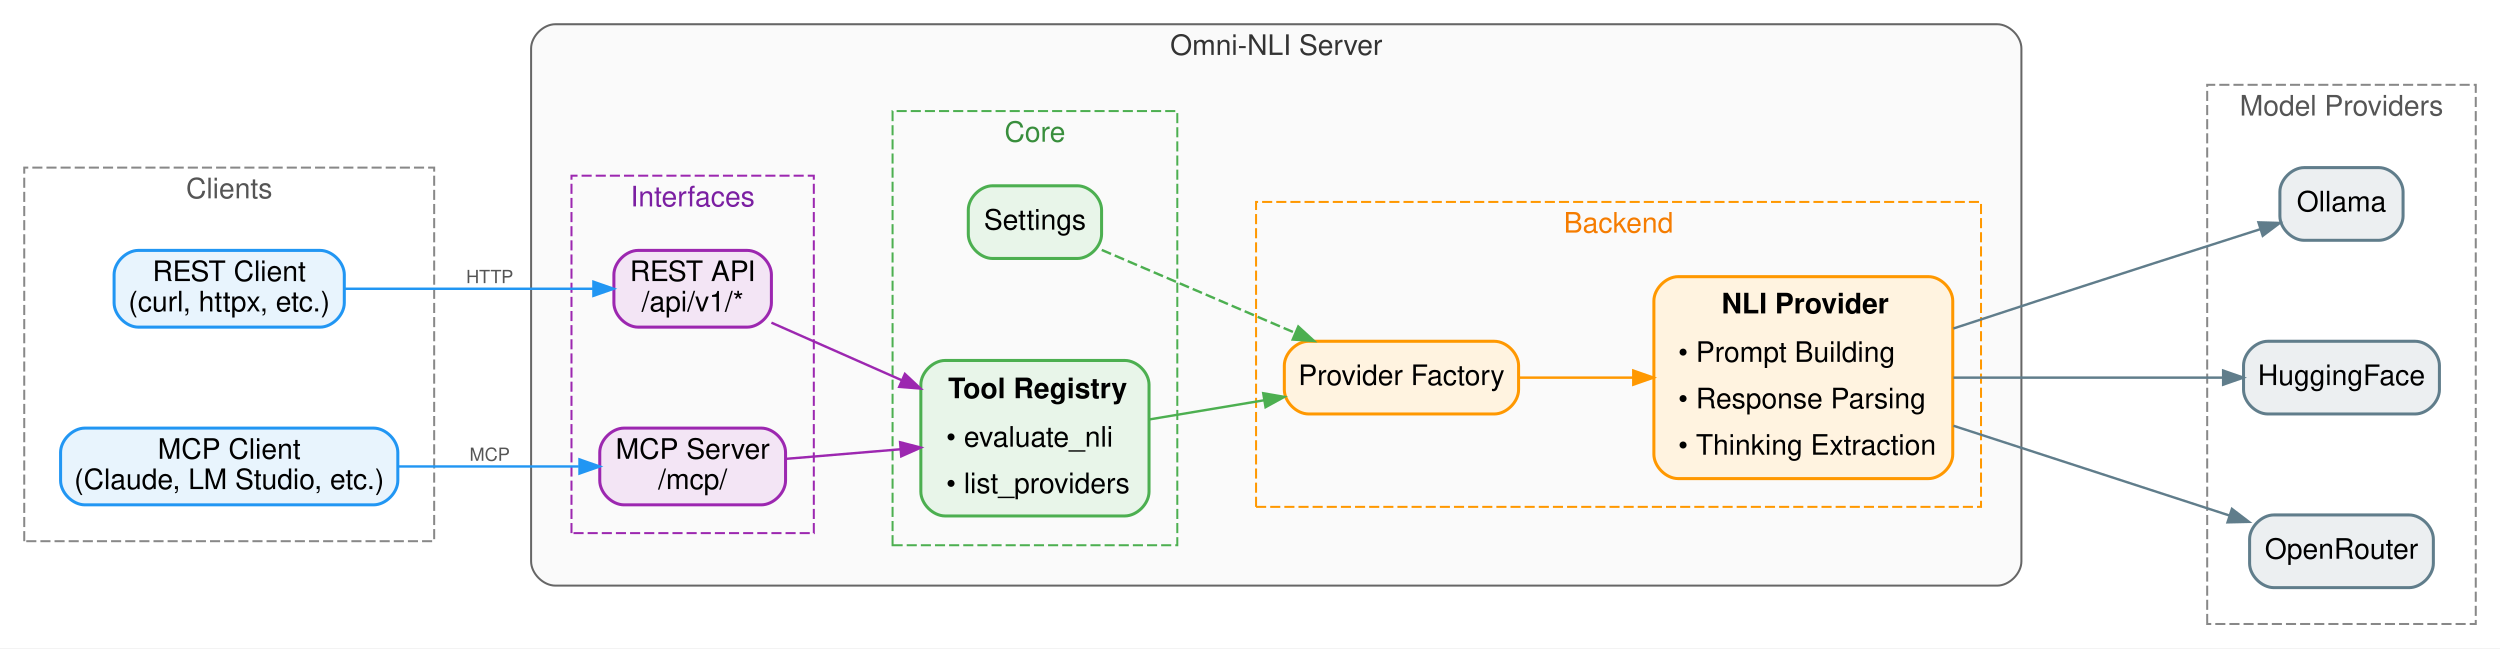
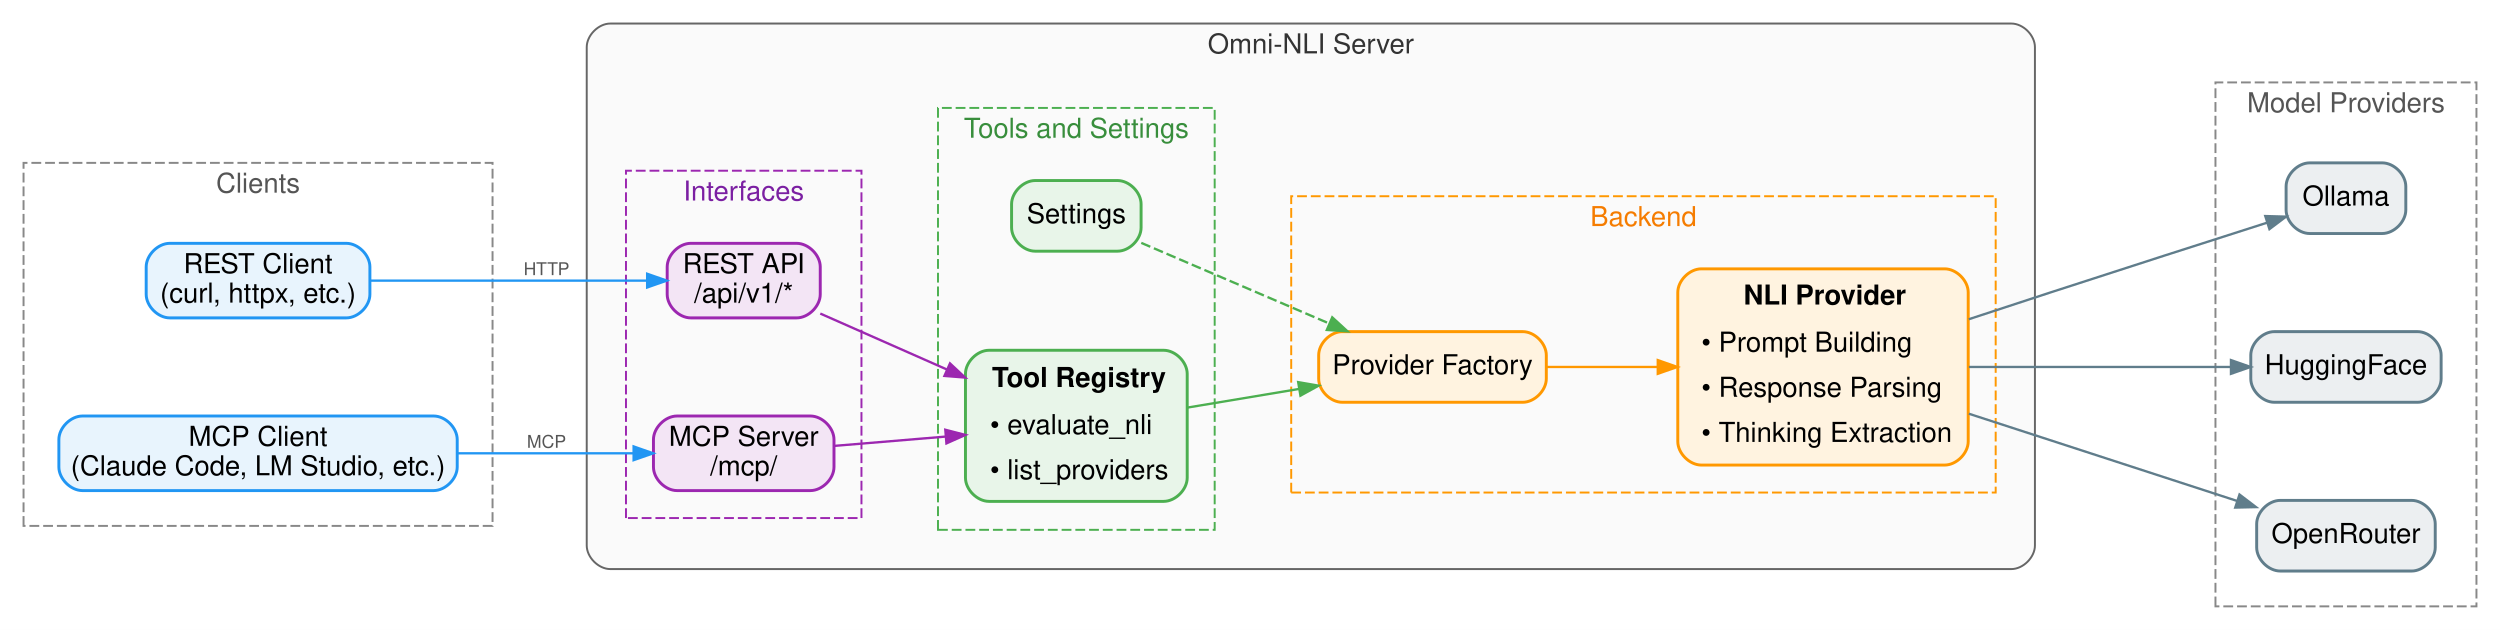
- <svg xmlns="http://www.w3.org/2000/svg" width="1238pt" height="321pt" viewBox="0.00 0.00 1238.00 321.00">
+ <svg xmlns="http://www.w3.org/2000/svg" width="1274pt" height="321pt" viewBox="0.00 0.00 1274.00 321.00">
  <g id="graph0" class="graph" transform="scale(1 1) rotate(0) translate(4 317)">
-     <polygon fill="white" stroke="transparent" points="-4,4 -4,-317 1234,-317 1234,4 -4,4" />
+     <polygon fill="white" stroke="transparent" points="-4,4 -4,-317 1270,-317 1270,4 -4,4" />
    <g id="clust1" class="cluster">
-       <polygon fill="white" stroke="#888888" stroke-dasharray="5,2" points="8,-49 8,-234 211,-234 211,-49 8,-49" />
-       <text text-anchor="middle" x="109.5" y="-218.8" font-family="Helvetica,Arial,sans-serif" font-size="14.00" fill="#555555">Clients</text>
+       <polygon fill="white" stroke="#888888" stroke-dasharray="5,2" points="8,-49 8,-234 247,-234 247,-49 8,-49" />
+       <text text-anchor="middle" x="127.5" y="-218.8" font-family="Helvetica,Arial,sans-serif" font-size="14.00" fill="#555555">Clients</text>
    </g>
    <g id="clust2" class="cluster">
-       <path fill="#fafafa" stroke="#666666" d="M271,-27C271,-27 985,-27 985,-27 991,-27 997,-33 997,-39 997,-39 997,-293 997,-293 997,-299 991,-305 985,-305 985,-305 271,-305 271,-305 265,-305 259,-299 259,-293 259,-293 259,-39 259,-39 259,-33 265,-27 271,-27" />
-       <text text-anchor="middle" x="628" y="-289.8" font-family="Helvetica,Arial,sans-serif" font-size="14.00" fill="#333333">Omni-NLI Server</text>
+       <path fill="#fafafa" stroke="#666666" d="M307,-27C307,-27 1021,-27 1021,-27 1027,-27 1033,-33 1033,-39 1033,-39 1033,-293 1033,-293 1033,-299 1027,-305 1021,-305 1021,-305 307,-305 307,-305 301,-305 295,-299 295,-293 295,-293 295,-39 295,-39 295,-33 301,-27 307,-27" />
+       <text text-anchor="middle" x="664" y="-289.8" font-family="Helvetica,Arial,sans-serif" font-size="14.00" fill="#333333">Omni-NLI Server</text>
    </g>
    <g id="clust3" class="cluster">
-       <polygon fill="#fafafa" stroke="#9c27b0" stroke-dasharray="5,2" points="279,-53 279,-230 399,-230 399,-53 279,-53" />
-       <text text-anchor="middle" x="339" y="-214.8" font-family="Helvetica,Arial,sans-serif" font-size="14.00" fill="#7b1fa2">Interfaces</text>
+       <polygon fill="#fafafa" stroke="#9c27b0" stroke-dasharray="5,2" points="315,-53 315,-230 435,-230 435,-53 315,-53" />
+       <text text-anchor="middle" x="375" y="-214.8" font-family="Helvetica,Arial,sans-serif" font-size="14.00" fill="#7b1fa2">Interfaces</text>
    </g>
    <g id="clust4" class="cluster">
-       <polygon fill="#fafafa" stroke="#4caf50" stroke-dasharray="5,2" points="438,-47 438,-262 579,-262 579,-47 438,-47" />
-       <text text-anchor="middle" x="508.5" y="-246.8" font-family="Helvetica,Arial,sans-serif" font-size="14.00" fill="#388e3c">Core</text>
+       <polygon fill="#fafafa" stroke="#4caf50" stroke-dasharray="5,2" points="474,-47 474,-262 615,-262 615,-47 474,-47" />
+       <text text-anchor="middle" x="544.5" y="-246.8" font-family="Helvetica,Arial,sans-serif" font-size="14.00" fill="#388e3c">Tools and Settings</text>
    </g>
    <g id="clust5" class="cluster">
-       <polygon fill="#fafafa" stroke="#ff9800" stroke-dasharray="5,2" points="618,-66 618,-217 977,-217 977,-66 618,-66" />
-       <text text-anchor="middle" x="797.5" y="-201.8" font-family="Helvetica,Arial,sans-serif" font-size="14.00" fill="#f57c00">Backend</text>
+       <polygon fill="#fafafa" stroke="#ff9800" stroke-dasharray="5,2" points="654,-66 654,-217 1013,-217 1013,-66 654,-66" />
+       <text text-anchor="middle" x="833.5" y="-201.8" font-family="Helvetica,Arial,sans-serif" font-size="14.00" fill="#f57c00">Backend</text>
    </g>
    <g id="clust6" class="cluster">
-       <polygon fill="white" stroke="#888888" stroke-dasharray="5,2" points="1089,-8 1089,-275 1222,-275 1222,-8 1089,-8" />
-       <text text-anchor="middle" x="1155.5" y="-259.8" font-family="Helvetica,Arial,sans-serif" font-size="14.00" fill="#555555">Model Providers</text>
+       <polygon fill="white" stroke="#888888" stroke-dasharray="5,2" points="1125,-8 1125,-275 1258,-275 1258,-8 1125,-8" />
+       <text text-anchor="middle" x="1191.5" y="-259.8" font-family="Helvetica,Arial,sans-serif" font-size="14.00" fill="#555555">Model Providers</text>
    </g>
    <g id="node1" class="node">
-       <path fill="#e8f4fd" stroke="#2196f3" stroke-width="1.5" d="M154.5,-193C154.5,-193 64.5,-193 64.5,-193 58.5,-193 52.5,-187 52.5,-181 52.5,-181 52.5,-167 52.5,-167 52.5,-161 58.5,-155 64.5,-155 64.5,-155 154.5,-155 154.5,-155 160.5,-155 166.5,-161 166.5,-167 166.5,-167 166.5,-181 166.5,-181 166.5,-187 160.5,-193 154.5,-193" />
-       <text text-anchor="middle" x="109.5" y="-177.8" font-family="Helvetica,Arial,sans-serif" font-size="14.00">REST Client</text>
-       <text text-anchor="middle" x="109.5" y="-162.8" font-family="Helvetica,Arial,sans-serif" font-size="14.00">(curl, httpx, etc.)</text>
+       <path fill="#e8f4fd" stroke="#2196f3" stroke-width="1.5" d="M172.5,-193C172.5,-193 82.5,-193 82.5,-193 76.5,-193 70.5,-187 70.5,-181 70.5,-181 70.5,-167 70.5,-167 70.5,-161 76.5,-155 82.5,-155 82.5,-155 172.5,-155 172.5,-155 178.5,-155 184.5,-161 184.5,-167 184.5,-167 184.5,-181 184.5,-181 184.5,-187 178.5,-193 172.5,-193" />
+       <text text-anchor="middle" x="127.5" y="-177.8" font-family="Helvetica,Arial,sans-serif" font-size="14.00">REST Client</text>
+       <text text-anchor="middle" x="127.5" y="-162.8" font-family="Helvetica,Arial,sans-serif" font-size="14.00">(curl, httpx, etc.)</text>
    </g>
    <g id="node3" class="node">
-       <path fill="#f3e5f5" stroke="#9c27b0" stroke-width="1.5" d="M366,-193C366,-193 312,-193 312,-193 306,-193 300,-187 300,-181 300,-181 300,-167 300,-167 300,-161 306,-155 312,-155 312,-155 366,-155 366,-155 372,-155 378,-161 378,-167 378,-167 378,-181 378,-181 378,-187 372,-193 366,-193" />
-       <text text-anchor="middle" x="339" y="-177.8" font-family="Helvetica,Arial,sans-serif" font-size="14.00">REST API</text>
-       <text text-anchor="middle" x="339" y="-162.8" font-family="Helvetica,Arial,sans-serif" font-size="14.00">/api/v1/*</text>
+       <path fill="#f3e5f5" stroke="#9c27b0" stroke-width="1.5" d="M402,-193C402,-193 348,-193 348,-193 342,-193 336,-187 336,-181 336,-181 336,-167 336,-167 336,-161 342,-155 348,-155 348,-155 402,-155 402,-155 408,-155 414,-161 414,-167 414,-167 414,-181 414,-181 414,-187 408,-193 402,-193" />
+       <text text-anchor="middle" x="375" y="-177.8" font-family="Helvetica,Arial,sans-serif" font-size="14.00">REST API</text>
+       <text text-anchor="middle" x="375" y="-162.8" font-family="Helvetica,Arial,sans-serif" font-size="14.00">/api/v1/*</text>
    </g>
    <g id="edge1" class="edge">
-       <path fill="none" stroke="#2196f3" stroke-width="1.2" d="M166.74,-174C204.46,-174 253.64,-174 289.61,-174" />
-       <polygon fill="#2196f3" stroke="#2196f3" stroke-width="1.2" points="289.86,-177.5 299.86,-174 289.86,-170.5 289.86,-177.5" />
-       <text text-anchor="middle" x="238.5" y="-176.8" font-family="Helvetica,Arial,sans-serif" font-size="9.00" fill="#555555">HTTP</text>
+       <path fill="none" stroke="#2196f3" stroke-width="1.2" d="M184.51,-174C227.09,-174 285.04,-174 325.61,-174" />
+       <polygon fill="#2196f3" stroke="#2196f3" stroke-width="1.2" points="325.79,-177.5 335.79,-174 325.79,-170.5 325.79,-177.5" />
+       <text text-anchor="middle" x="274.5" y="-176.8" font-family="Helvetica,Arial,sans-serif" font-size="9.00" fill="#555555">HTTP</text>
    </g>
    <g id="node2" class="node">
-       <path fill="#e8f4fd" stroke="#2196f3" stroke-width="1.5" d="M181,-105C181,-105 38,-105 38,-105 32,-105 26,-99 26,-93 26,-93 26,-79 26,-79 26,-73 32,-67 38,-67 38,-67 181,-67 181,-67 187,-67 193,-73 193,-79 193,-79 193,-93 193,-93 193,-99 187,-105 181,-105" />
-       <text text-anchor="middle" x="109.5" y="-89.8" font-family="Helvetica,Arial,sans-serif" font-size="14.00">MCP Client</text>
-       <text text-anchor="middle" x="109.5" y="-74.8" font-family="Helvetica,Arial,sans-serif" font-size="14.00">(Claude, LM Studio, etc.)</text>
+       <path fill="#e8f4fd" stroke="#2196f3" stroke-width="1.5" d="M217,-105C217,-105 38,-105 38,-105 32,-105 26,-99 26,-93 26,-93 26,-79 26,-79 26,-73 32,-67 38,-67 38,-67 217,-67 217,-67 223,-67 229,-73 229,-79 229,-79 229,-93 229,-93 229,-99 223,-105 217,-105" />
+       <text text-anchor="middle" x="127.5" y="-89.8" font-family="Helvetica,Arial,sans-serif" font-size="14.00">MCP Client</text>
+       <text text-anchor="middle" x="127.5" y="-74.8" font-family="Helvetica,Arial,sans-serif" font-size="14.00">(Claude Code, LM Studio, etc.)</text>
    </g>
    <g id="node4" class="node">
-       <path fill="#f3e5f5" stroke="#9c27b0" stroke-width="1.5" d="M373,-105C373,-105 305,-105 305,-105 299,-105 293,-99 293,-93 293,-93 293,-79 293,-79 293,-73 299,-67 305,-67 305,-67 373,-67 373,-67 379,-67 385,-73 385,-79 385,-79 385,-93 385,-93 385,-99 379,-105 373,-105" />
-       <text text-anchor="middle" x="339" y="-89.8" font-family="Helvetica,Arial,sans-serif" font-size="14.00">MCP Server</text>
-       <text text-anchor="middle" x="339" y="-74.8" font-family="Helvetica,Arial,sans-serif" font-size="14.00">/mcp/</text>
+       <path fill="#f3e5f5" stroke="#9c27b0" stroke-width="1.5" d="M409,-105C409,-105 341,-105 341,-105 335,-105 329,-99 329,-93 329,-93 329,-79 329,-79 329,-73 335,-67 341,-67 341,-67 409,-67 409,-67 415,-67 421,-73 421,-79 421,-79 421,-93 421,-93 421,-99 415,-105 409,-105" />
+       <text text-anchor="middle" x="375" y="-89.8" font-family="Helvetica,Arial,sans-serif" font-size="14.00">MCP Server</text>
+       <text text-anchor="middle" x="375" y="-74.8" font-family="Helvetica,Arial,sans-serif" font-size="14.00">/mcp/</text>
    </g>
    <g id="edge2" class="edge">
-       <path fill="none" stroke="#2196f3" stroke-width="1.2" d="M193.28,-86C223,-86 255.77,-86 282.61,-86" />
-       <polygon fill="#2196f3" stroke="#2196f3" stroke-width="1.2" points="282.96,-89.5 292.96,-86 282.96,-82.5 282.96,-89.5" />
-       <text text-anchor="middle" x="238.5" y="-88.8" font-family="Helvetica,Arial,sans-serif" font-size="9.00" fill="#555555">MCP</text>
+       <path fill="none" stroke="#2196f3" stroke-width="1.2" d="M229.06,-86C259.69,-86 292.22,-86 318.69,-86" />
+       <polygon fill="#2196f3" stroke="#2196f3" stroke-width="1.2" points="318.89,-89.5 328.89,-86 318.89,-82.5 318.89,-89.5" />
+       <text text-anchor="middle" x="274.5" y="-88.8" font-family="Helvetica,Arial,sans-serif" font-size="9.00" fill="#555555">MCP</text>
    </g>
    <g id="node5" class="node">
-       <path fill="#e8f5e9" stroke="#4caf50" stroke-width="1.5" d="M553,-138.5C553,-138.5 464,-138.5 464,-138.5 458,-138.5 452,-132.5 452,-126.5 452,-126.5 452,-73.5 452,-73.5 452,-67.5 458,-61.5 464,-61.5 464,-61.5 553,-61.5 553,-61.5 559,-61.5 565,-67.5 565,-73.5 565,-73.5 565,-126.5 565,-126.5 565,-132.5 559,-138.5 553,-138.5" />
-       <text text-anchor="start" x="465.5" y="-119.8" font-family="Helvetica,Arial,sans-serif" font-weight="bold" font-size="14.00">Tool Registry</text>
-       <text text-anchor="start" x="464.5" y="-95.8" font-family="Helvetica,Arial,sans-serif" font-size="14.00">• evaluate_nli</text>
-       <text text-anchor="start" x="464.5" y="-72.8" font-family="Helvetica,Arial,sans-serif" font-size="14.00">• list_providers</text>
+       <path fill="#e8f5e9" stroke="#4caf50" stroke-width="1.5" d="M589,-138.5C589,-138.5 500,-138.5 500,-138.5 494,-138.5 488,-132.5 488,-126.5 488,-126.5 488,-73.5 488,-73.5 488,-67.5 494,-61.5 500,-61.5 500,-61.5 589,-61.5 589,-61.5 595,-61.5 601,-67.5 601,-73.5 601,-73.5 601,-126.5 601,-126.5 601,-132.5 595,-138.5 589,-138.5" />
+       <text text-anchor="start" x="501.5" y="-119.8" font-family="Helvetica,Arial,sans-serif" font-weight="bold" font-size="14.00">Tool Registry</text>
+       <text text-anchor="start" x="500.5" y="-95.8" font-family="Helvetica,Arial,sans-serif" font-size="14.00">• evaluate_nli</text>
+       <text text-anchor="start" x="500.5" y="-72.8" font-family="Helvetica,Arial,sans-serif" font-size="14.00">• list_providers</text>
    </g>
    <g id="edge3" class="edge">
-       <path fill="none" stroke="#9c27b0" stroke-width="1.2" d="M378.01,-157.21C397.1,-148.78 420.76,-138.32 442.61,-128.67" />
-       <polygon fill="#9c27b0" stroke="#9c27b0" stroke-width="1.2" points="444.11,-131.83 451.84,-124.59 441.28,-125.43 444.11,-131.83" />
+       <path fill="none" stroke="#9c27b0" stroke-width="1.2" d="M414.01,-157.21C433.1,-148.78 456.76,-138.32 478.61,-128.67" />
+       <polygon fill="#9c27b0" stroke="#9c27b0" stroke-width="1.2" points="480.11,-131.83 487.84,-124.59 477.28,-125.43 480.11,-131.83" />
    </g>
    <g id="edge4" class="edge">
-       <path fill="none" stroke="#9c27b0" stroke-width="1.2" d="M385.33,-89.79C402.74,-91.24 422.98,-92.94 441.92,-94.52" />
-       <polygon fill="#9c27b0" stroke="#9c27b0" stroke-width="1.2" points="441.72,-98.01 451.98,-95.36 442.3,-91.04 441.72,-98.01" />
+       <path fill="none" stroke="#9c27b0" stroke-width="1.2" d="M421.33,-89.79C438.74,-91.24 458.98,-92.94 477.92,-94.52" />
+       <polygon fill="#9c27b0" stroke="#9c27b0" stroke-width="1.2" points="477.72,-98.01 487.98,-95.36 478.3,-91.04 477.72,-98.01" />
    </g>
    <g id="node7" class="node">
-       <path fill="#fff3e0" stroke="#ff9800" stroke-width="1.5" d="M736,-148C736,-148 644,-148 644,-148 638,-148 632,-142 632,-136 632,-136 632,-124 632,-124 632,-118 638,-112 644,-112 644,-112 736,-112 736,-112 742,-112 748,-118 748,-124 748,-124 748,-136 748,-136 748,-142 742,-148 736,-148" />
-       <text text-anchor="middle" x="690" y="-126.3" font-family="Helvetica,Arial,sans-serif" font-size="14.00">Provider Factory</text>
+       <path fill="#fff3e0" stroke="#ff9800" stroke-width="1.5" d="M772,-148C772,-148 680,-148 680,-148 674,-148 668,-142 668,-136 668,-136 668,-124 668,-124 668,-118 674,-112 680,-112 680,-112 772,-112 772,-112 778,-112 784,-118 784,-124 784,-124 784,-136 784,-136 784,-142 778,-148 772,-148" />
+       <text text-anchor="middle" x="726" y="-126.3" font-family="Helvetica,Arial,sans-serif" font-size="14.00">Provider Factory</text>
    </g>
    <g id="edge5" class="edge">
-       <path fill="none" stroke="#4caf50" stroke-width="1.2" d="M565.31,-109.33C583.28,-112.33 603.38,-115.69 622.07,-118.81" />
-       <polygon fill="#4caf50" stroke="#4caf50" stroke-width="1.2" points="621.55,-122.27 631.99,-120.47 622.7,-115.37 621.55,-122.27" />
+       <path fill="none" stroke="#4caf50" stroke-width="1.2" d="M601.31,-109.33C619.28,-112.33 639.38,-115.69 658.07,-118.81" />
+       <polygon fill="#4caf50" stroke="#4caf50" stroke-width="1.2" points="657.55,-122.27 667.99,-120.47 658.7,-115.37 657.55,-122.27" />
    </g>
    <g id="node6" class="node">
-       <path fill="#e8f5e9" stroke="#4caf50" stroke-width="1.5" d="M529.5,-225C529.5,-225 487.5,-225 487.5,-225 481.5,-225 475.5,-219 475.5,-213 475.5,-213 475.5,-201 475.5,-201 475.5,-195 481.5,-189 487.5,-189 487.5,-189 529.5,-189 529.5,-189 535.5,-189 541.5,-195 541.5,-201 541.5,-201 541.5,-213 541.5,-213 541.5,-219 535.5,-225 529.5,-225" />
-       <text text-anchor="middle" x="508.5" y="-203.3" font-family="Helvetica,Arial,sans-serif" font-size="14.00">Settings</text>
+       <path fill="#e8f5e9" stroke="#4caf50" stroke-width="1.5" d="M565.5,-225C565.5,-225 523.5,-225 523.5,-225 517.5,-225 511.5,-219 511.5,-213 511.5,-213 511.5,-201 511.5,-201 511.5,-195 517.5,-189 523.5,-189 523.5,-189 565.5,-189 565.5,-189 571.5,-189 577.5,-195 577.5,-201 577.5,-201 577.5,-213 577.5,-213 577.5,-219 571.5,-225 565.5,-225" />
+       <text text-anchor="middle" x="544.5" y="-203.3" font-family="Helvetica,Arial,sans-serif" font-size="14.00">Settings</text>
    </g>
    <g id="edge6" class="edge">
-       <path fill="none" stroke="#4caf50" stroke-width="1.2" stroke-dasharray="5,2" d="M541.59,-193.23C568.18,-181.83 606.49,-165.39 637.39,-152.14" />
-       <polygon fill="#4caf50" stroke="#4caf50" stroke-width="1.2" points="638.91,-155.3 646.72,-148.14 636.15,-148.86 638.91,-155.3" />
+       <path fill="none" stroke="#4caf50" stroke-width="1.2" stroke-dasharray="5,2" d="M577.59,-193.23C604.18,-181.83 642.49,-165.39 673.39,-152.14" />
+       <polygon fill="#4caf50" stroke="#4caf50" stroke-width="1.2" points="674.91,-155.3 682.72,-148.14 672.15,-148.86 674.91,-155.3" />
    </g>
    <g id="node8" class="node">
-       <path fill="#fff3e0" stroke="#ff9800" stroke-width="1.5" d="M951,-180C951,-180 827,-180 827,-180 821,-180 815,-174 815,-168 815,-168 815,-92 815,-92 815,-86 821,-80 827,-80 827,-80 951,-80 951,-80 957,-80 963,-86 963,-92 963,-92 963,-168 963,-168 963,-174 957,-180 951,-180" />
-       <text text-anchor="start" x="848.5" y="-161.8" font-family="Helvetica,Arial,sans-serif" font-weight="bold" font-size="14.00">NLI Provider</text>
-       <text text-anchor="start" x="827" y="-137.8" font-family="Helvetica,Arial,sans-serif" font-size="14.00">• Prompt Building</text>
-       <text text-anchor="start" x="827" y="-114.8" font-family="Helvetica,Arial,sans-serif" font-size="14.00">• Response Parsing</text>
-       <text text-anchor="start" x="827" y="-91.8" font-family="Helvetica,Arial,sans-serif" font-size="14.00">• Thinking Extraction</text>
+       <path fill="#fff3e0" stroke="#ff9800" stroke-width="1.5" d="M987,-180C987,-180 863,-180 863,-180 857,-180 851,-174 851,-168 851,-168 851,-92 851,-92 851,-86 857,-80 863,-80 863,-80 987,-80 987,-80 993,-80 999,-86 999,-92 999,-92 999,-168 999,-168 999,-174 993,-180 987,-180" />
+       <text text-anchor="start" x="884.5" y="-161.8" font-family="Helvetica,Arial,sans-serif" font-weight="bold" font-size="14.00">NLI Provider</text>
+       <text text-anchor="start" x="863" y="-137.8" font-family="Helvetica,Arial,sans-serif" font-size="14.00">• Prompt Building</text>
+       <text text-anchor="start" x="863" y="-114.8" font-family="Helvetica,Arial,sans-serif" font-size="14.00">• Response Parsing</text>
+       <text text-anchor="start" x="863" y="-91.8" font-family="Helvetica,Arial,sans-serif" font-size="14.00">• Thinking Extraction</text>
    </g>
    <g id="edge7" class="edge">
-       <path fill="none" stroke="#ff9800" stroke-width="1.2" d="M748.25,-130C765.87,-130 785.64,-130 804.64,-130" />
-       <polygon fill="#ff9800" stroke="#ff9800" stroke-width="1.2" points="804.8,-133.5 814.8,-130 804.8,-126.5 804.8,-133.5" />
+       <path fill="none" stroke="#ff9800" stroke-width="1.2" d="M784.25,-130C801.87,-130 821.64,-130 840.64,-130" />
+       <polygon fill="#ff9800" stroke="#ff9800" stroke-width="1.2" points="840.8,-133.5 850.8,-130 840.8,-126.5 840.8,-133.5" />
    </g>
    <g id="node9" class="node">
-       <path fill="#eceff1" stroke="#607d8b" stroke-width="1.5" d="M1174,-234C1174,-234 1137,-234 1137,-234 1131,-234 1125,-228 1125,-222 1125,-222 1125,-210 1125,-210 1125,-204 1131,-198 1137,-198 1137,-198 1174,-198 1174,-198 1180,-198 1186,-204 1186,-210 1186,-210 1186,-222 1186,-222 1186,-228 1180,-234 1174,-234" />
-       <text text-anchor="middle" x="1155.5" y="-212.3" font-family="Helvetica,Arial,sans-serif" font-size="14.00">Ollama</text>
+       <path fill="#eceff1" stroke="#607d8b" stroke-width="1.5" d="M1210,-234C1210,-234 1173,-234 1173,-234 1167,-234 1161,-228 1161,-222 1161,-222 1161,-210 1161,-210 1161,-204 1167,-198 1173,-198 1173,-198 1210,-198 1210,-198 1216,-198 1222,-204 1222,-210 1222,-210 1222,-222 1222,-222 1222,-228 1216,-234 1210,-234" />
+       <text text-anchor="middle" x="1191.5" y="-212.3" font-family="Helvetica,Arial,sans-serif" font-size="14.00">Ollama</text>
    </g>
    <g id="edge8" class="edge">
-       <path fill="none" stroke="#607d8b" stroke-width="1.2" d="M963.28,-154.32C977.13,-158.88 991.5,-163.6 1005,-168 1042.38,-180.17 1085.08,-193.86 1115.25,-203.5" />
-       <polygon fill="#607d8b" stroke="#607d8b" stroke-width="1.2" points="1114.38,-206.9 1124.98,-206.6 1116.51,-200.23 1114.38,-206.9" />
+       <path fill="none" stroke="#607d8b" stroke-width="1.2" d="M999.28,-154.32C1013.13,-158.88 1027.5,-163.6 1041,-168 1078.38,-180.17 1121.08,-193.86 1151.25,-203.5" />
+       <polygon fill="#607d8b" stroke="#607d8b" stroke-width="1.2" points="1150.38,-206.9 1160.98,-206.6 1152.51,-200.23 1150.38,-206.9" />
    </g>
    <g id="node10" class="node">
-       <path fill="#eceff1" stroke="#607d8b" stroke-width="1.5" d="M1192,-148C1192,-148 1119,-148 1119,-148 1113,-148 1107,-142 1107,-136 1107,-136 1107,-124 1107,-124 1107,-118 1113,-112 1119,-112 1119,-112 1192,-112 1192,-112 1198,-112 1204,-118 1204,-124 1204,-124 1204,-136 1204,-136 1204,-142 1198,-148 1192,-148" />
-       <text text-anchor="middle" x="1155.5" y="-126.3" font-family="Helvetica,Arial,sans-serif" font-size="14.00">HuggingFace</text>
+       <path fill="#eceff1" stroke="#607d8b" stroke-width="1.5" d="M1228,-148C1228,-148 1155,-148 1155,-148 1149,-148 1143,-142 1143,-136 1143,-136 1143,-124 1143,-124 1143,-118 1149,-112 1155,-112 1155,-112 1228,-112 1228,-112 1234,-112 1240,-118 1240,-124 1240,-124 1240,-136 1240,-136 1240,-142 1234,-148 1228,-148" />
+       <text text-anchor="middle" x="1191.5" y="-126.3" font-family="Helvetica,Arial,sans-serif" font-size="14.00">HuggingFace</text>
    </g>
    <g id="edge9" class="edge">
-       <path fill="none" stroke="#607d8b" stroke-width="1.2" d="M963.33,-130C1005.43,-130 1057.55,-130 1096.73,-130" />
-       <polygon fill="#607d8b" stroke="#607d8b" stroke-width="1.2" points="1096.9,-133.5 1106.9,-130 1096.9,-126.5 1096.9,-133.5" />
+       <path fill="none" stroke="#607d8b" stroke-width="1.2" d="M999.33,-130C1041.43,-130 1093.55,-130 1132.73,-130" />
+       <polygon fill="#607d8b" stroke="#607d8b" stroke-width="1.2" points="1132.9,-133.5 1142.9,-130 1132.9,-126.5 1132.9,-133.5" />
    </g>
    <g id="node11" class="node">
-       <path fill="#eceff1" stroke="#607d8b" stroke-width="1.5" d="M1189,-62C1189,-62 1122,-62 1122,-62 1116,-62 1110,-56 1110,-50 1110,-50 1110,-38 1110,-38 1110,-32 1116,-26 1122,-26 1122,-26 1189,-26 1189,-26 1195,-26 1201,-32 1201,-38 1201,-38 1201,-50 1201,-50 1201,-56 1195,-62 1189,-62" />
-       <text text-anchor="middle" x="1155.5" y="-40.3" font-family="Helvetica,Arial,sans-serif" font-size="14.00">OpenRouter</text>
+       <path fill="#eceff1" stroke="#607d8b" stroke-width="1.5" d="M1225,-62C1225,-62 1158,-62 1158,-62 1152,-62 1146,-56 1146,-50 1146,-50 1146,-38 1146,-38 1146,-32 1152,-26 1158,-26 1158,-26 1225,-26 1225,-26 1231,-26 1237,-32 1237,-38 1237,-38 1237,-50 1237,-50 1237,-56 1231,-62 1225,-62" />
+       <text text-anchor="middle" x="1191.5" y="-40.3" font-family="Helvetica,Arial,sans-serif" font-size="14.00">OpenRouter</text>
    </g>
    <g id="edge10" class="edge">
-       <path fill="none" stroke="#607d8b" stroke-width="1.2" d="M963.33,-106.16C1006.6,-92.09 1060.44,-74.58 1099.95,-61.74" />
-       <polygon fill="#607d8b" stroke="#607d8b" stroke-width="1.2" points="1101.25,-65 1109.67,-58.58 1099.08,-58.34 1101.25,-65" />
+       <path fill="none" stroke="#607d8b" stroke-width="1.2" d="M999.33,-106.16C1042.6,-92.09 1096.44,-74.58 1135.95,-61.74" />
+       <polygon fill="#607d8b" stroke="#607d8b" stroke-width="1.2" points="1137.25,-65 1145.67,-58.58 1135.08,-58.34 1137.25,-65" />
    </g>
  </g>
</svg>
